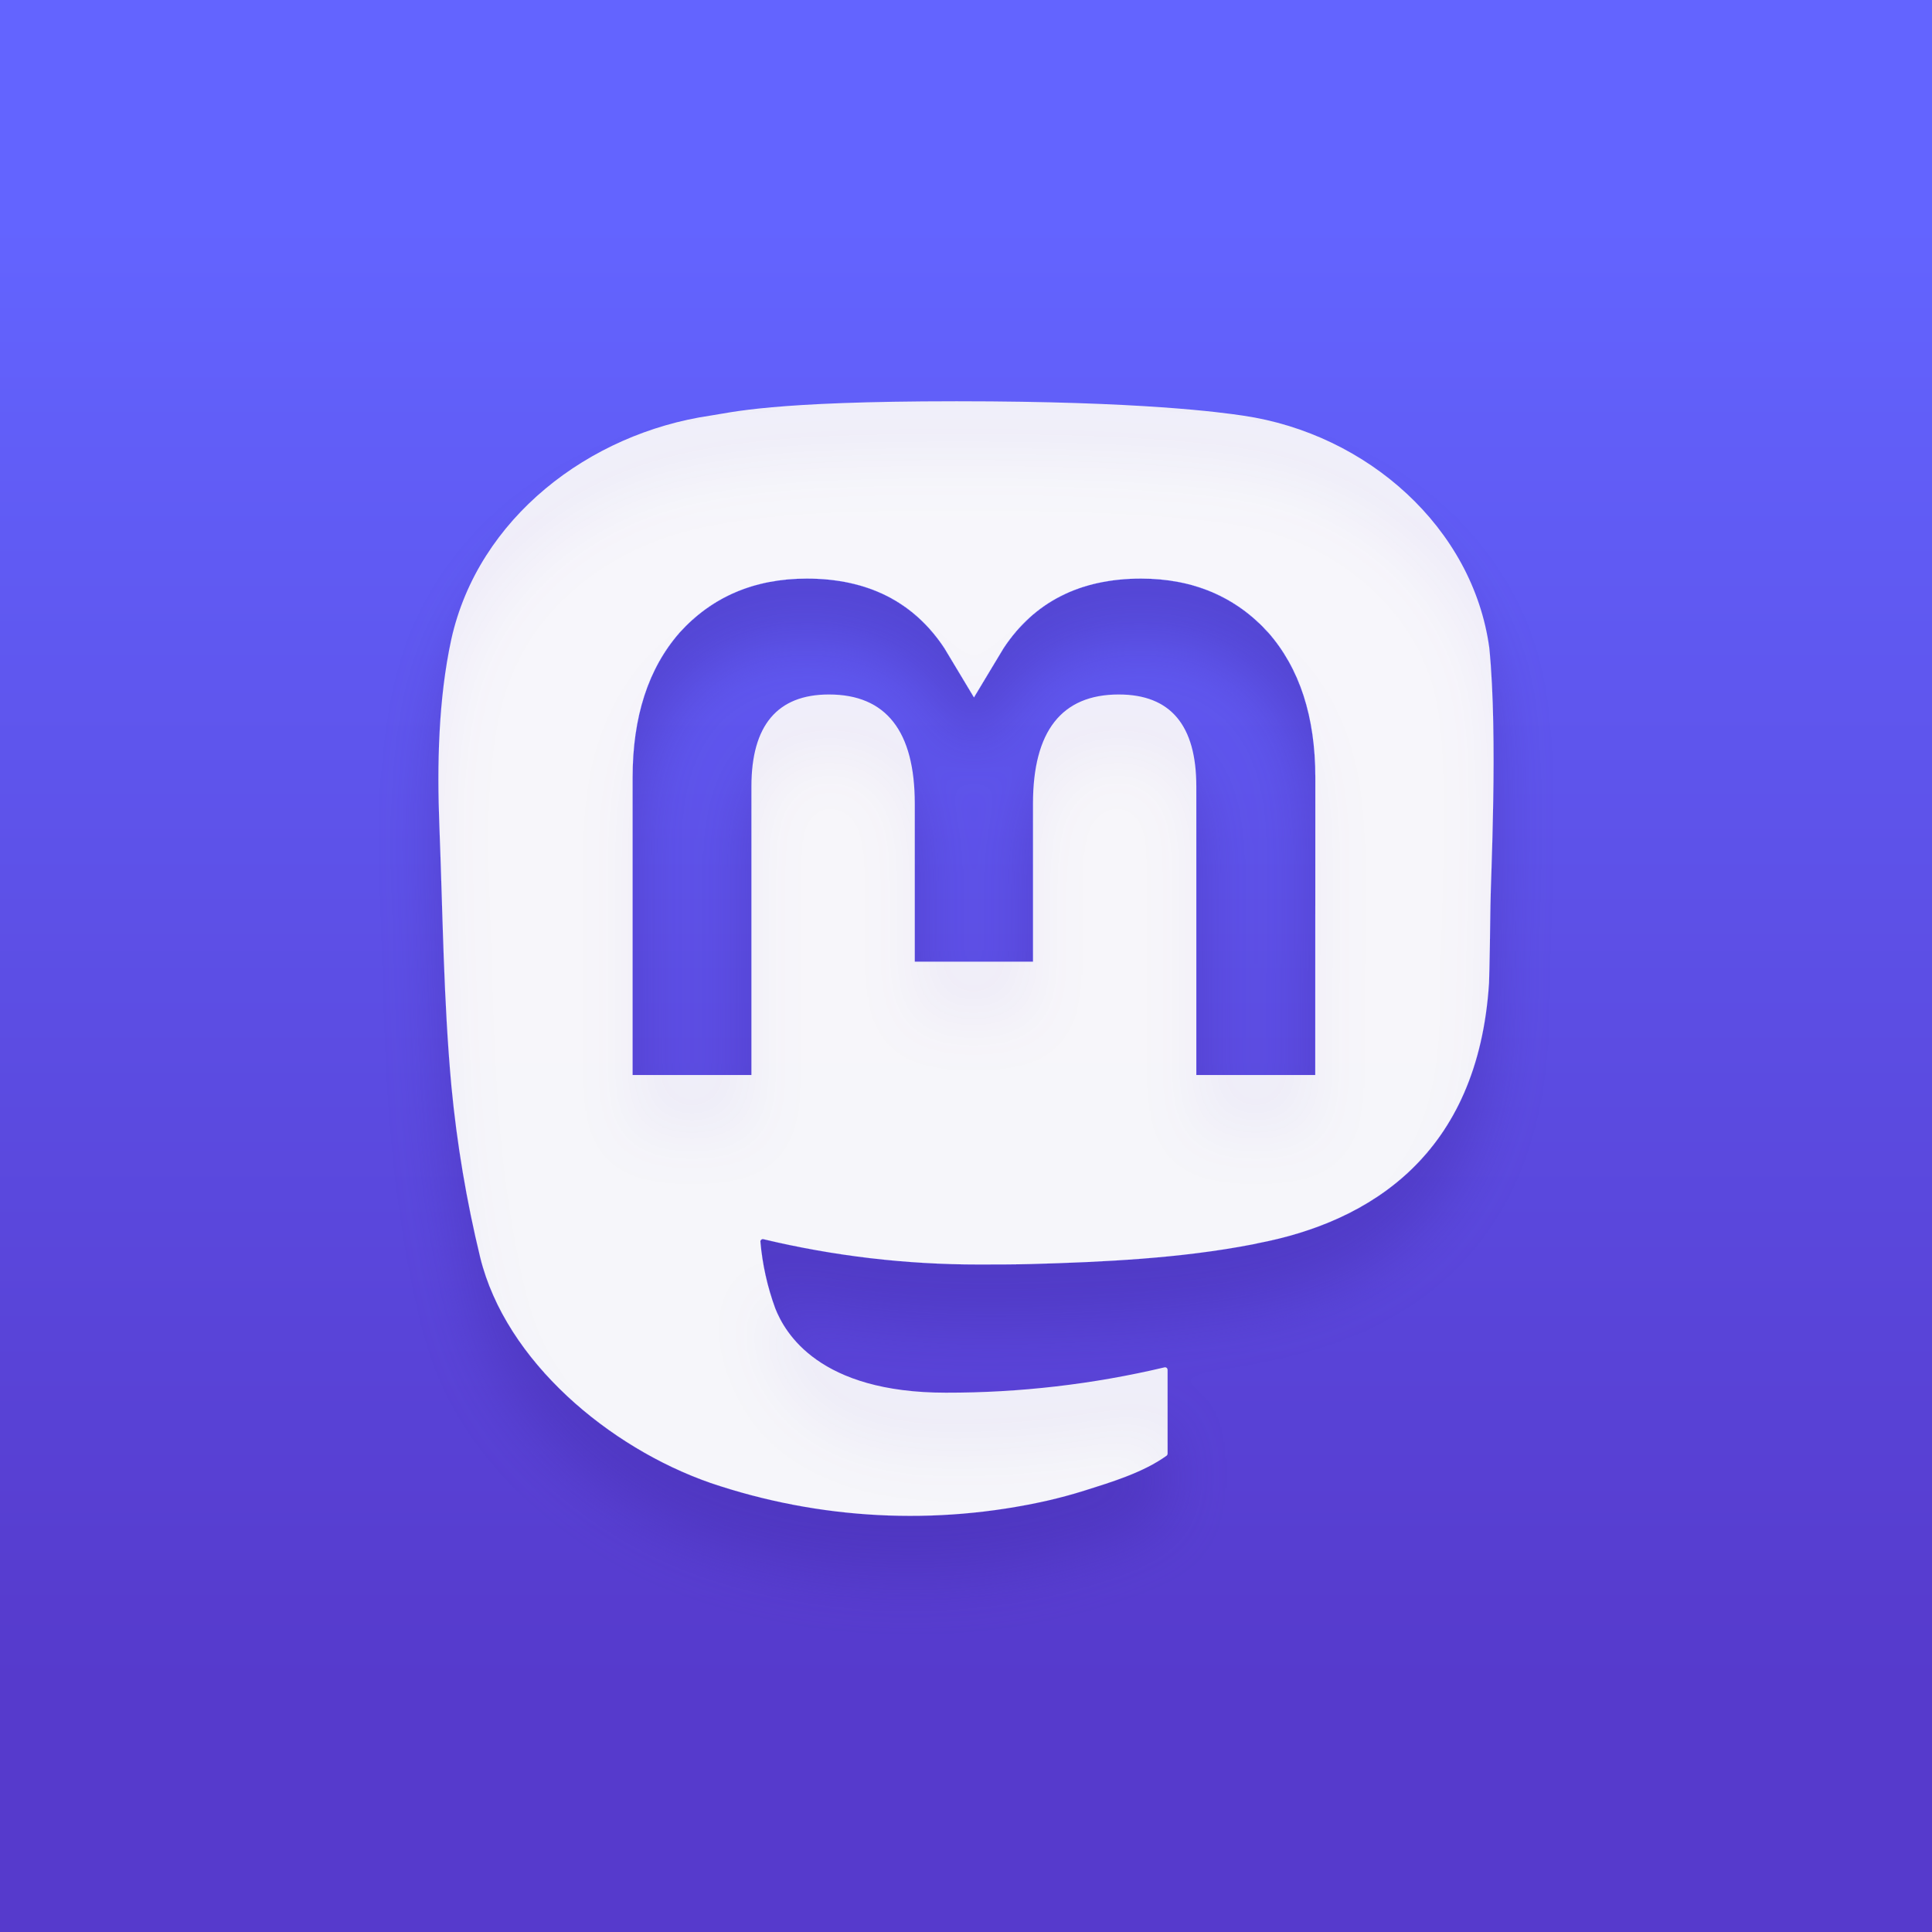
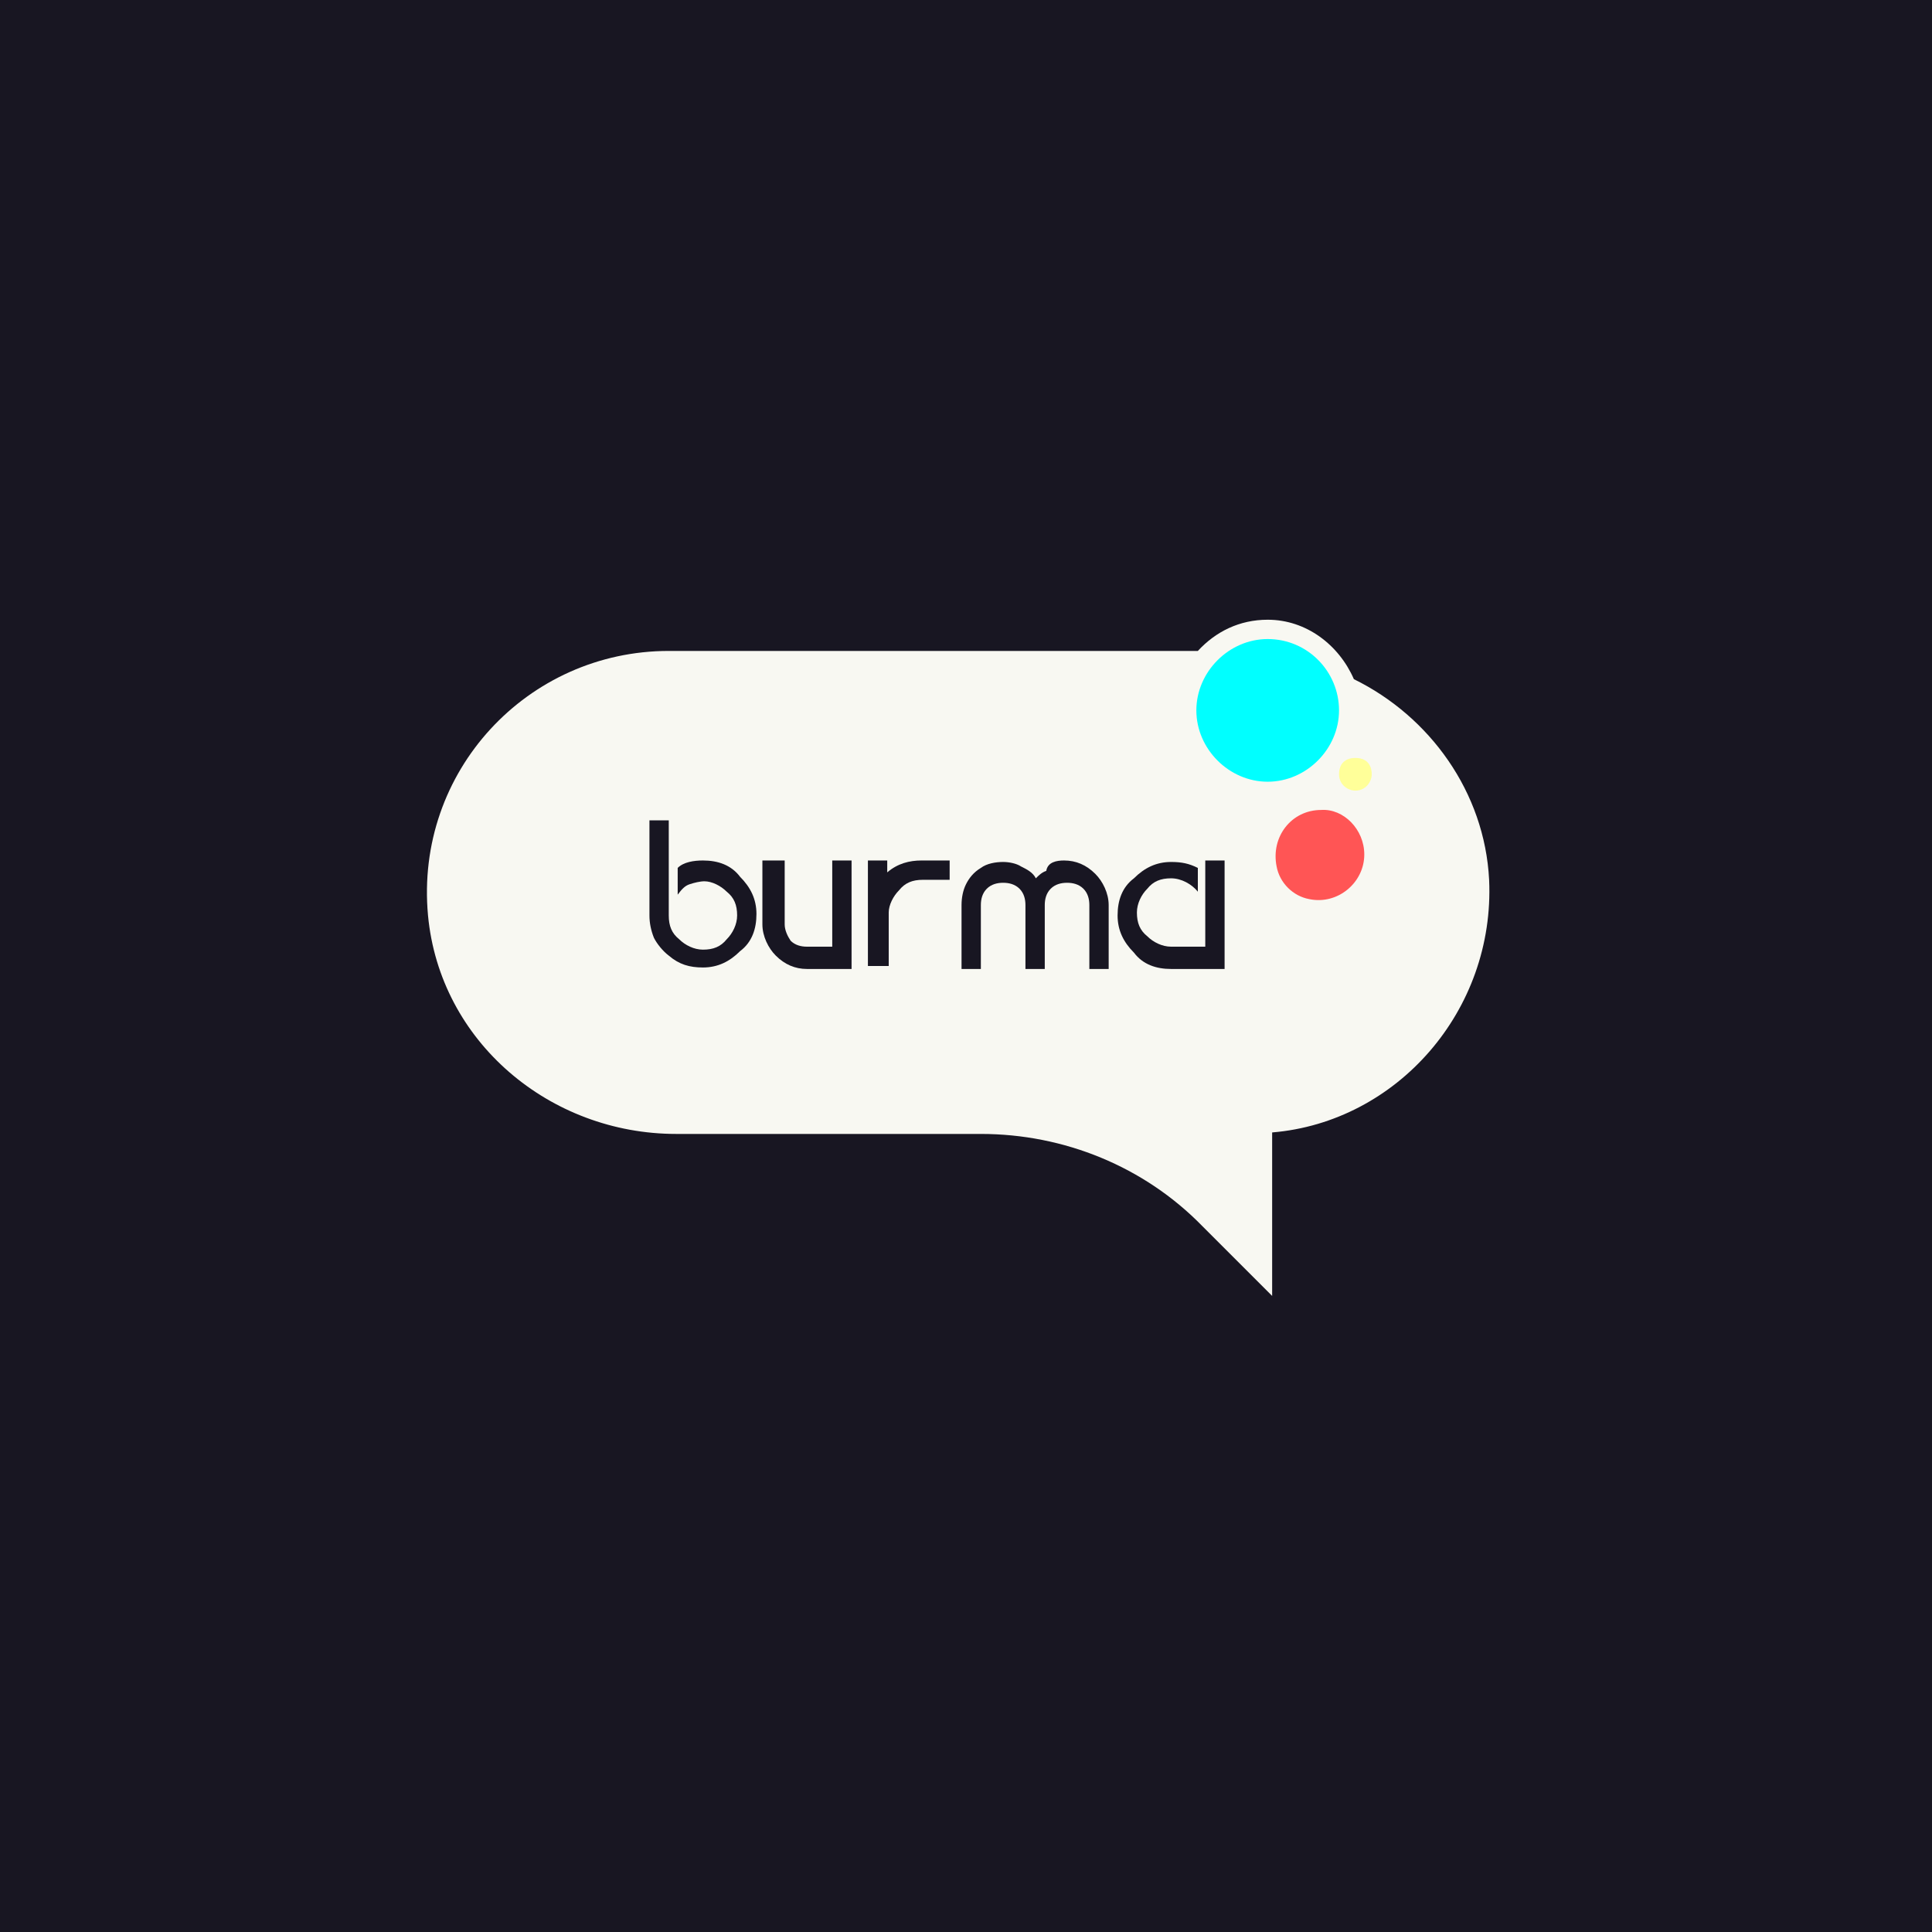
- <svg xmlns="http://www.w3.org/2000/svg" width="130" height="130" viewBox="0 0 121 130" fill="none">
-   <rect width="130" height="130" fill="url(#paint0_linear_2_2)" x="-4.5" />
-   <g filter="url(#filter0_di_2_2)">
-     <path d="M95.713 43.604C94.62 35.546 87.535 29.195 79.137 27.965C77.72 27.757 72.351 27 59.915 27H59.822C47.382 27 44.714 27.757 43.297 27.965C35.132 29.161 27.676 34.867 25.867 43.021C24.997 47.037 24.904 51.489 25.065 55.573C25.296 61.429 25.34 67.275 25.877 73.108C26.248 76.982 26.895 80.825 27.813 84.609C29.533 91.597 36.494 97.412 43.314 99.785C50.615 102.259 58.468 102.67 65.992 100.971C66.82 100.78 67.638 100.559 68.448 100.306C70.274 99.73 72.416 99.086 73.992 97.954C74.013 97.938 74.031 97.918 74.043 97.894C74.056 97.871 74.063 97.844 74.064 97.818V92.166C74.063 92.141 74.057 92.117 74.046 92.094C74.035 92.072 74.019 92.052 73.999 92.037C73.979 92.022 73.956 92.011 73.932 92.006C73.907 92 73.882 92 73.857 92.006C69.037 93.147 64.097 93.719 59.141 93.71C50.612 93.71 48.318 89.698 47.661 88.028C47.133 86.584 46.798 85.078 46.664 83.549C46.662 83.523 46.667 83.497 46.678 83.474C46.688 83.45 46.704 83.43 46.724 83.413C46.744 83.397 46.768 83.386 46.793 83.38C46.819 83.375 46.845 83.375 46.87 83.382C51.61 84.515 56.469 85.087 61.346 85.086C62.518 85.086 63.688 85.086 64.86 85.055C69.765 84.919 74.934 84.67 79.759 83.736C79.879 83.712 80 83.692 80.103 83.661C87.714 82.212 94.957 77.665 95.693 66.15C95.72 65.697 95.789 61.402 95.789 60.931C95.793 59.333 96.308 49.59 95.713 43.604ZM84 72.337H75.997V52.907C75.997 48.816 74.277 46.73 70.779 46.73C66.934 46.73 65.008 49.198 65.008 54.073V64.708H57.053V54.073C57.053 49.198 55.124 46.73 51.279 46.73C47.802 46.73 46.065 48.816 46.062 52.907V72.337H38.066V52.317C38.066 48.227 39.119 44.977 41.226 42.568C43.4 40.165 46.251 38.931 49.79 38.931C53.886 38.931 56.981 40.492 59.045 43.611L61.036 46.925L63.031 43.611C65.094 40.492 68.19 38.931 72.279 38.931C75.814 38.931 78.665 40.165 80.846 42.568C82.953 44.975 84.007 48.224 84.007 52.317L84 72.337Z" fill="#FBFBFB" fill-opacity="0.97" />
+ <svg xmlns="http://www.w3.org/2000/svg" version="1.1" id="Layer_1" x="0px" y="0px" viewBox="0 0 130 130" style="enable-background:new 0 0 130 130;" xml:space="preserve">
+   <style type="text/css">
+ 	.st0{fill:#181622;}
+ 	.st1{display:none;}
+ 	.st2{display:inline;fill:#FBFBFB;fill-opacity:0.97;}
+ 	.st3{fill:#F8F8F2;}
+ 	.st4{fill:#FF5555;}
+ 	.st5{fill:#FFFF99;}
+ 	.st6{fill:#00FFFF;}
+ </style>
+   <rect class="st0" width="130" height="130" />
+   <g class="st1">
+     <path class="st2" d="M100.2,43.6C99.1,35.5,92,29.2,83.6,28c-1.4-0.2-6.8-1-19.2-1h-0.1c-12.4,0-15.1,0.8-16.5,1   c-8.2,1.2-15.6,6.9-17.4,15.1c-0.9,4-1,8.5-0.8,12.6c0.2,5.9,0.3,11.7,0.8,17.5c0.4,3.9,1,7.7,1.9,11.5c1.7,7,8.7,12.8,15.5,15.2   c7.3,2.5,15.2,2.9,22.7,1.2c0.8-0.2,1.6-0.4,2.5-0.7c1.8-0.6,4-1.2,5.5-2.4c0,0,0,0,0.1-0.1c0,0,0,0,0-0.1v-5.7c0,0,0,0,0-0.1   s0,0,0-0.1c0,0,0,0-0.1,0c0,0,0,0-0.1,0c-4.8,1.1-9.8,1.7-14.7,1.7c-8.5,0-10.8-4-11.5-5.7c-0.5-1.4-0.9-2.9-1-4.5c0,0,0-0.1,0-0.1   c0,0,0,0,0-0.1c0,0,0,0,0.1,0c0,0,0.1,0,0.1,0c4.7,1.1,9.6,1.7,14.5,1.7c1.2,0,2.3,0,3.5,0c4.9-0.1,10.1-0.4,14.9-1.3   c0.1,0,0.2,0,0.3-0.1c7.6-1.4,14.9-6,15.6-17.5c0-0.5,0.1-4.7,0.1-5.2C100.3,59.3,100.8,49.6,100.2,43.6z M88.5,72.3h-8V52.9   c0-4.1-1.7-6.2-5.2-6.2c-3.8,0-5.8,2.5-5.8,7.3v10.6h-8V54.1c0-4.9-1.9-7.3-5.8-7.3c-3.5,0-5.2,2.1-5.2,6.2v19.4h-8v-20   c0-4.1,1.1-7.3,3.2-9.7c2.2-2.4,5-3.6,8.6-3.6c4.1,0,7.2,1.6,9.3,4.7l2,3.3l2-3.3c2.1-3.1,5.2-4.7,9.2-4.7c3.5,0,6.4,1.2,8.6,3.6   c2.1,2.4,3.2,5.7,3.2,9.7L88.5,72.3z" />
  </g>
-   <defs>
-     <filter id="filter0_di_2_2" x="21" y="27" width="79" height="83" filterUnits="userSpaceOnUse" color-interpolation-filters="sRGB">
-       <feFlood flood-opacity="0" result="BackgroundImageFix" />
-       <feColorMatrix in="SourceAlpha" type="matrix" values="0 0 0 0 0 0 0 0 0 0 0 0 0 0 0 0 0 0 127 0" result="hardAlpha" />
-       <feOffset dy="4" />
-       <feGaussianBlur stdDeviation="2" />
-       <feComposite in2="hardAlpha" operator="out" />
-       <feColorMatrix type="matrix" values="0 0 0 0 0.261 0 0 0 0 0.166 0 0 0 0 0.663 0 0 0 0.4 0" />
-       <feBlend mode="normal" in2="BackgroundImageFix" result="effect1_dropShadow_2_2" />
-       <feBlend mode="normal" in="SourceGraphic" in2="effect1_dropShadow_2_2" result="shape" />
-       <feColorMatrix in="SourceAlpha" type="matrix" values="0 0 0 0 0 0 0 0 0 0 0 0 0 0 0 0 0 0 127 0" result="hardAlpha" />
-       <feOffset dy="4" />
-       <feGaussianBlur stdDeviation="2" />
-       <feComposite in2="hardAlpha" operator="arithmetic" k2="-1" k3="1" />
-       <feColorMatrix type="matrix" values="0 0 0 0 0.337 0 0 0 0 0.227 0 0 0 0 0.8 0 0 0 0.05 0" />
-       <feBlend mode="normal" in2="shape" result="effect2_innerShadow_2_2" />
-     </filter>
-     <linearGradient id="paint0_linear_2_2" x1="61" y1="130" x2="61" y2="-91.5" gradientUnits="userSpaceOnUse">
-       <stop offset="0.076" stop-color="#563ACC" />
-       <stop offset="0.52" stop-color="#6364FF" />
-     </linearGradient>
-   </defs>
+   <g>
+     <path class="st0" d="M96.9,61.1c-0.4,6.9-6.5,12.1-13.4,12.1h-1.2v6.3c-4-4-9.3-6.3-14.9-6.3H45.4c-6.9,0-13-5.2-13.4-12.1   c-0.4-7.6,5.5-13.8,13-13.8h38.9C91.4,47.2,97.3,53.5,96.9,61.1L96.9,61.1z" />
+     <path class="st3" d="M100.2,59.2c-0.3-5.9-4-11-9.1-13.5c-1-2.3-3.2-4-5.8-4c-1.9,0-3.5,0.8-4.7,2.1H45c-9.5,0-17.1,8.1-16.2,17.8   c0.8,8.5,8.2,14.7,16.7,14.7H66c5.6,0,11,2.2,14.9,6.2l4.7,4.7v-11C94,75.5,100.6,68,100.2,59.2L100.2,59.2z" />
+     <path class="st4" d="M91.8,57.5c0,1.9-1.8,3.4-3.7,3c-1.1-0.2-2-1.1-2.2-2.2c-0.4-2,1-3.8,3-3.8C90.4,54.4,91.8,55.8,91.8,57.5   L91.8,57.5z" />
+     <path class="st5" d="M92.3,52.1c0,0.5-0.4,1.1-1.1,1.1c-0.5,0-1.1-0.4-1.1-1.1s0.4-1.1,1.1-1.1S92.3,51.4,92.3,52.1L92.3,52.1z" />
+     <path class="st6" d="M90.1,47.8c0,2.6-2.2,4.8-4.8,4.8c-2.6,0-4.8-2.2-4.8-4.8c0-2.6,2.2-4.8,4.8-4.8C88,43,90.1,45.2,90.1,47.8   L90.1,47.8z" />
+     <g>
+       <path class="st0" d="M47.3,57.9c1,0,1.9,0.3,2.5,1.1c0.7,0.7,1.1,1.5,1.1,2.5s-0.3,1.9-1.1,2.5c-0.7,0.7-1.5,1.1-2.5,1.1    c-0.9,0-1.6-0.2-2.3-0.8c-0.4-0.3-0.8-0.8-1-1.2c-0.2-0.5-0.3-1-0.3-1.5v-6.4H45v6.4c0,0.7,0.2,1.2,0.7,1.6c0.4,0.4,1,0.7,1.6,0.7    c0.7,0,1.2-0.2,1.6-0.7c0.4-0.4,0.7-1,0.7-1.6c0-0.7-0.2-1.2-0.7-1.6c-0.4-0.4-1-0.7-1.5-0.7c-0.3,0-0.7,0.1-1,0.2    c-0.3,0.1-0.5,0.3-0.8,0.7v-1.8C46,58,46.7,57.9,47.3,57.9z" />
+       <path class="st0" d="M56,57.9h1.3v7.3h-3c-0.8,0-1.5-0.3-2.1-0.9c-0.5-0.5-0.9-1.3-0.9-2.1v-4.3h1.5v4.3c0,0.4,0.2,0.8,0.4,1.1    c0.3,0.3,0.7,0.4,1.1,0.4H56V57.9z" />
+       <path class="st0" d="M62,57.9h1.9v1.3h-1.8c-0.7,0-1.2,0.2-1.6,0.7c-0.4,0.4-0.7,1-0.7,1.5V65h-1.4v-7.1h1.3v0.8    C60.4,58.1,61.2,57.9,62,57.9z" />
+       <path class="st0" d="M71.6,57.9c0.8,0,1.5,0.3,2.1,0.9c0.5,0.5,0.9,1.3,0.9,2.1v4.3h-1.3v-4.3c0-0.4-0.1-0.8-0.4-1.1    c-0.3-0.3-0.7-0.4-1.1-0.4s-0.8,0.1-1.1,0.4s-0.4,0.7-0.4,1.1v4.3h-1.3v-4.3c0-0.4-0.1-0.8-0.4-1.1c-0.3-0.3-0.7-0.4-1.1-0.4    s-0.8,0.1-1.1,0.4s-0.4,0.7-0.4,1.1v4.3h-1.3v-4.3c0-0.5,0.1-1,0.3-1.4s0.5-0.8,1-1.1c0.4-0.3,1-0.4,1.5-0.4    c0.4,0,0.9,0.1,1.2,0.3c0.4,0.2,0.8,0.4,1,0.8c0.2-0.2,0.4-0.4,0.7-0.5C70.5,58,71.1,57.9,71.6,57.9z" />
+       <path class="st0" d="M81.2,57.9h1.2v7.3h-3.6c-1,0-1.9-0.3-2.5-1.1c-0.7-0.7-1.1-1.5-1.1-2.5c0-1,0.3-1.9,1.1-2.5    c0.7-0.7,1.5-1.1,2.5-1.1c0.7,0,1.2,0.1,1.8,0.4V60c-0.4-0.5-1.1-0.9-1.8-0.9c-0.7,0-1.2,0.2-1.6,0.7c-0.4,0.4-0.7,1-0.7,1.6    c0,0.7,0.2,1.2,0.7,1.6c0.4,0.4,1,0.7,1.6,0.7h2.3v-5.8H81.2z" />
+     </g>
+   </g>
</svg>
